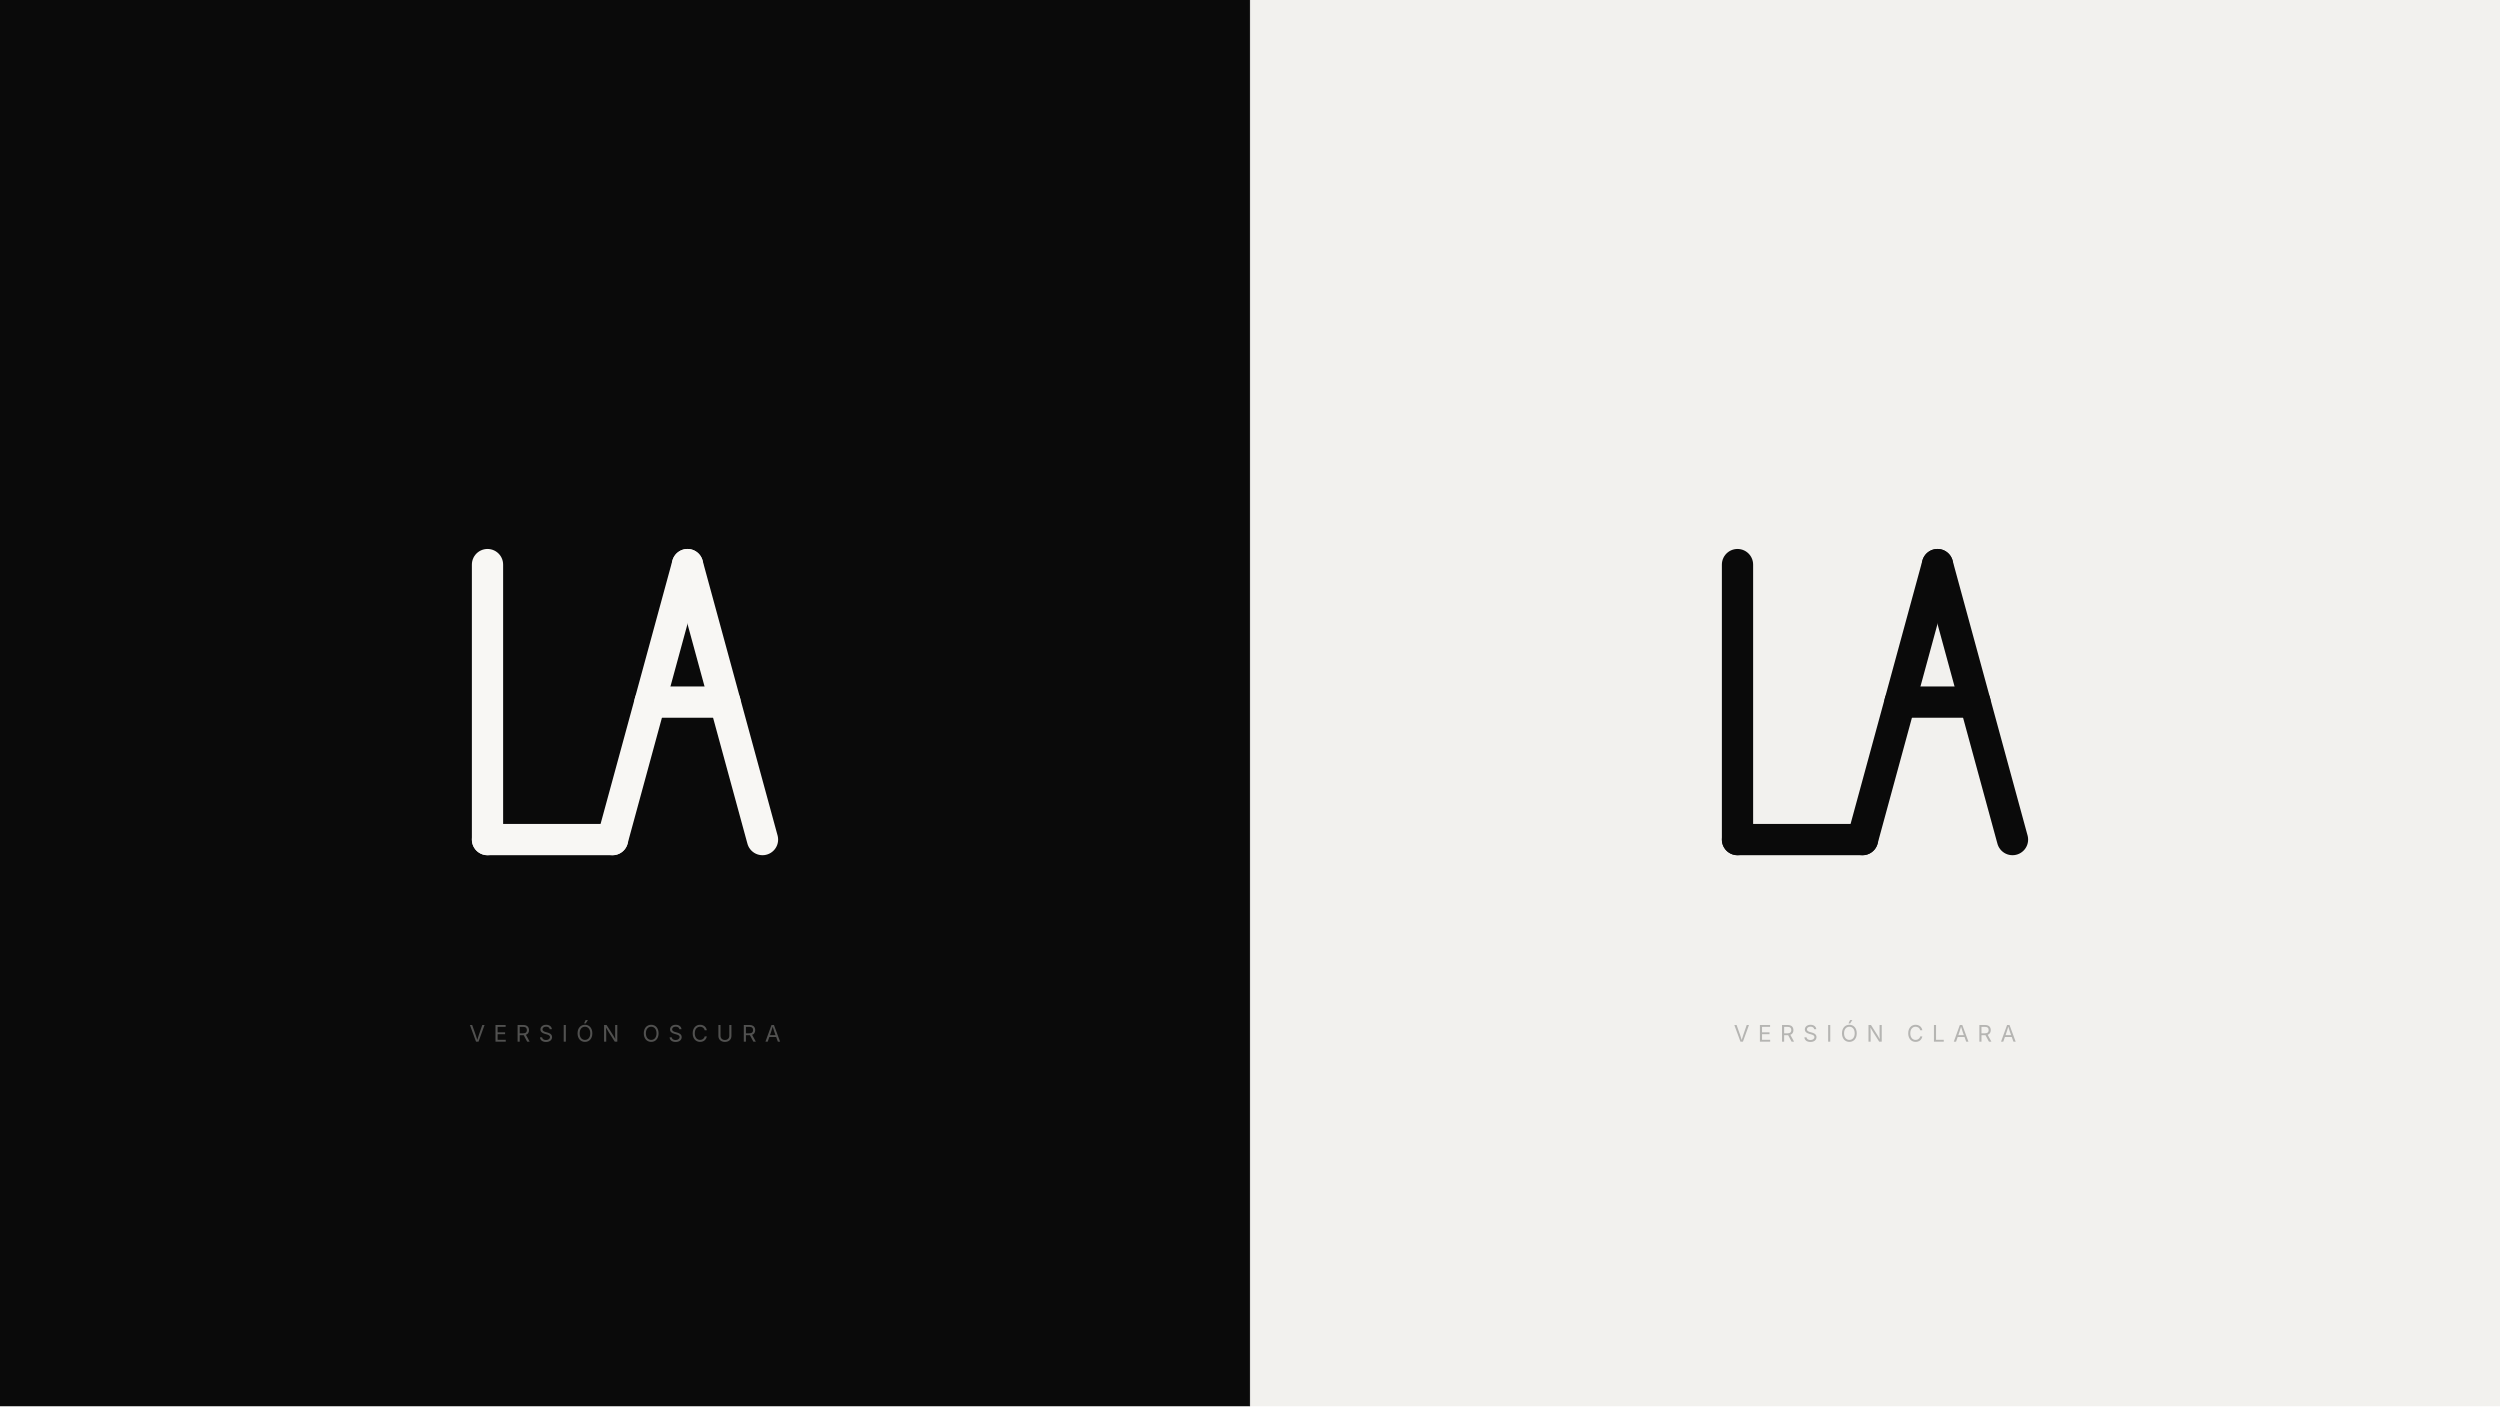
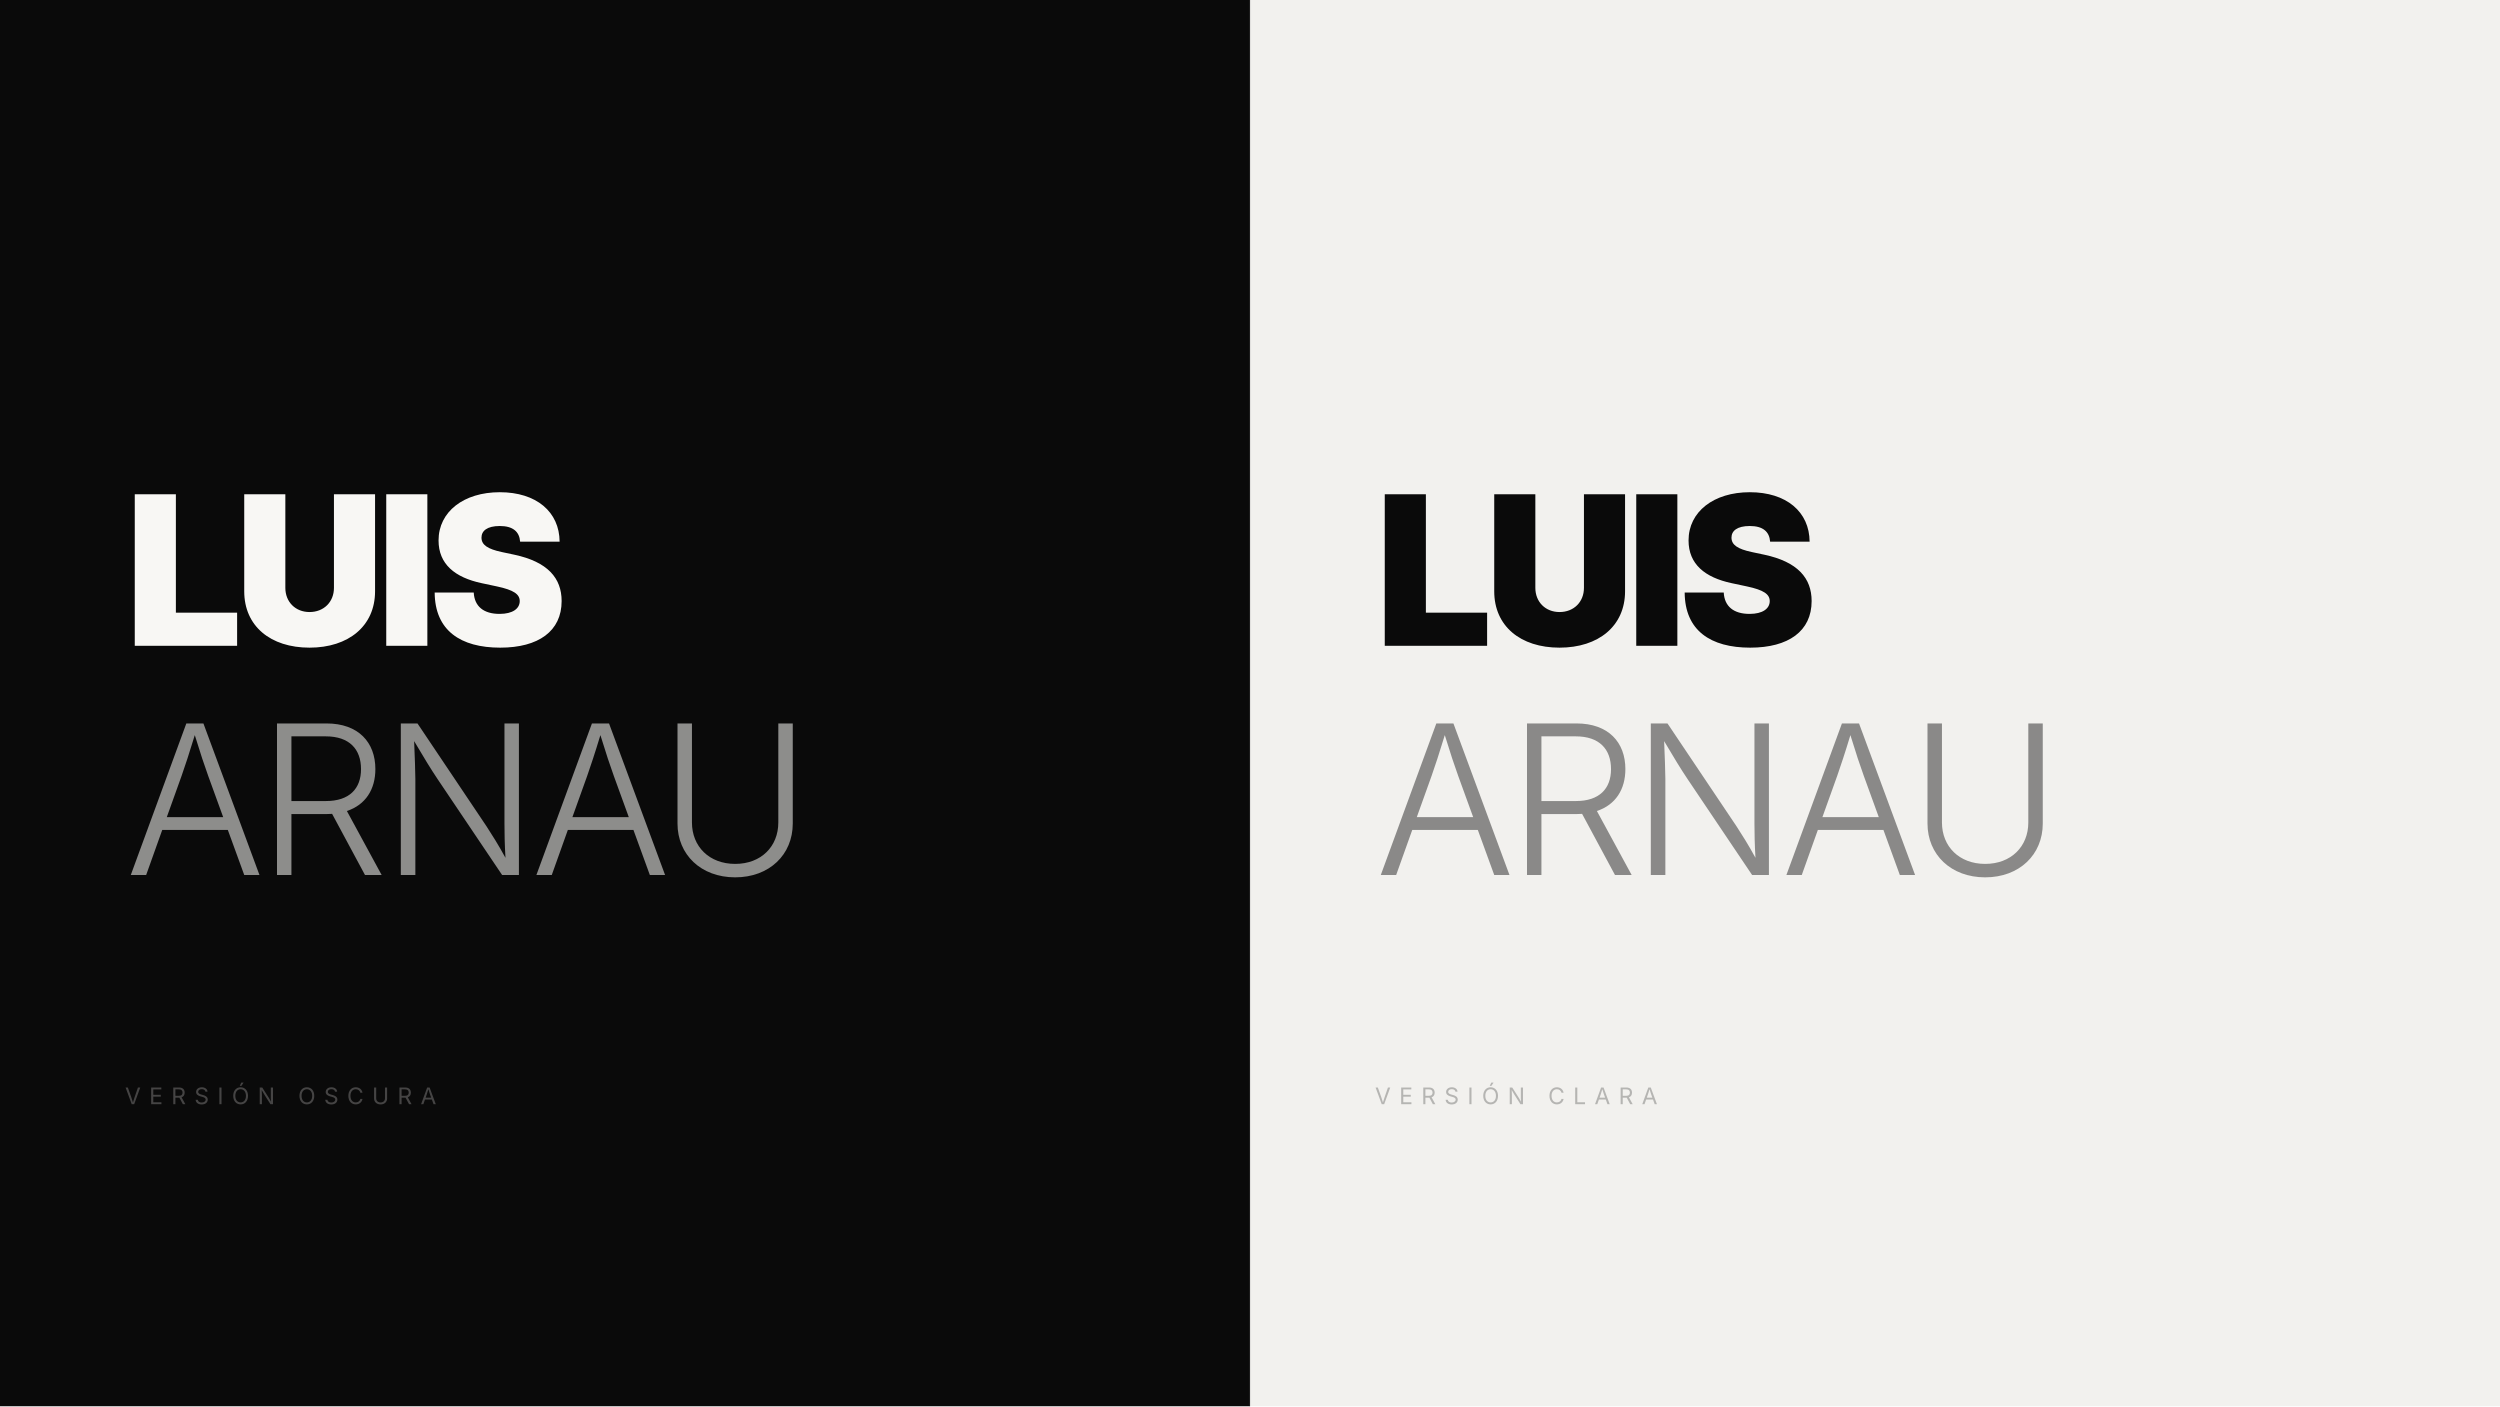
<svg xmlns="http://www.w3.org/2000/svg" viewBox="0 0 1200 675" width="1200" height="675">
  <rect width="600" height="675" fill="#0a0a0a" />
  <rect x="600" width="600" height="675" fill="#f2f1ee" />
-   <line x1="234" y1="271" x2="234" y2="403" stroke="#f8f7f4" stroke-width="15" stroke-linecap="round" />
-   <line x1="234" y1="403" x2="294" y2="403" stroke="#f8f7f4" stroke-width="15" stroke-linecap="round" />
-   <line x1="330" y1="271" x2="294" y2="403" stroke="#f8f7f4" stroke-width="15" stroke-linecap="round" />
-   <line x1="330" y1="271" x2="366" y2="403" stroke="#f8f7f4" stroke-width="15" stroke-linecap="round" />
-   <line x1="312" y1="337" x2="348" y2="337" stroke="#f8f7f4" stroke-width="15" stroke-linecap="round" />
-   <text x="300" y="500" font-family="system-ui,-apple-system,sans-serif" font-size="11" fill="rgba(248,247,244,0.3)" text-anchor="middle" letter-spacing="4">VERSIÓN OSCURA</text>
-   <line x1="834" y1="271" x2="834" y2="403" stroke="#0a0a0a" stroke-width="15" stroke-linecap="round" />
-   <line x1="834" y1="403" x2="894" y2="403" stroke="#0a0a0a" stroke-width="15" stroke-linecap="round" />
-   <line x1="930" y1="271" x2="894" y2="403" stroke="#0a0a0a" stroke-width="15" stroke-linecap="round" />
-   <line x1="930" y1="271" x2="966" y2="403" stroke="#0a0a0a" stroke-width="15" stroke-linecap="round" />
-   <line x1="912" y1="337" x2="948" y2="337" stroke="#0a0a0a" stroke-width="15" stroke-linecap="round" />
-   <text x="900" y="500" font-family="system-ui,-apple-system,sans-serif" font-size="11" fill="rgba(0,0,0,0.25)" text-anchor="middle" letter-spacing="4">VERSIÓN CLARA</text>
+   <text x="60" y="310" font-family="system-ui,-apple-system,sans-serif" font-weight="900" font-size="100" fill="#f8f7f4" letter-spacing="-4">LUIS</text>
+   <text x="60" y="420" font-family="system-ui,-apple-system,sans-serif" font-weight="300" font-size="100" fill="#f8f7f4" letter-spacing="-4" opacity="0.55">ARNAU</text>
+   <text x="60" y="530" font-family="system-ui,-apple-system,sans-serif" font-size="11" fill="rgba(248,247,244,0.25)" letter-spacing="4">VERSIÓN OSCURA</text>
+   <text x="660" y="310" font-family="system-ui,-apple-system,sans-serif" font-weight="900" font-size="100" fill="#0a0a0a" letter-spacing="-4">LUIS</text>
+   <text x="660" y="420" font-family="system-ui,-apple-system,sans-serif" font-weight="300" font-size="100" fill="#0a0a0a" letter-spacing="-4" opacity="0.45">ARNAU</text>
+   <text x="660" y="530" font-family="system-ui,-apple-system,sans-serif" font-size="11" fill="rgba(0,0,0,0.25)" letter-spacing="4">VERSIÓN CLARA</text>
  <line x1="600" y1="0" x2="600" y2="675" stroke="rgba(128,128,128,0.15)" stroke-width="1" />
</svg>
